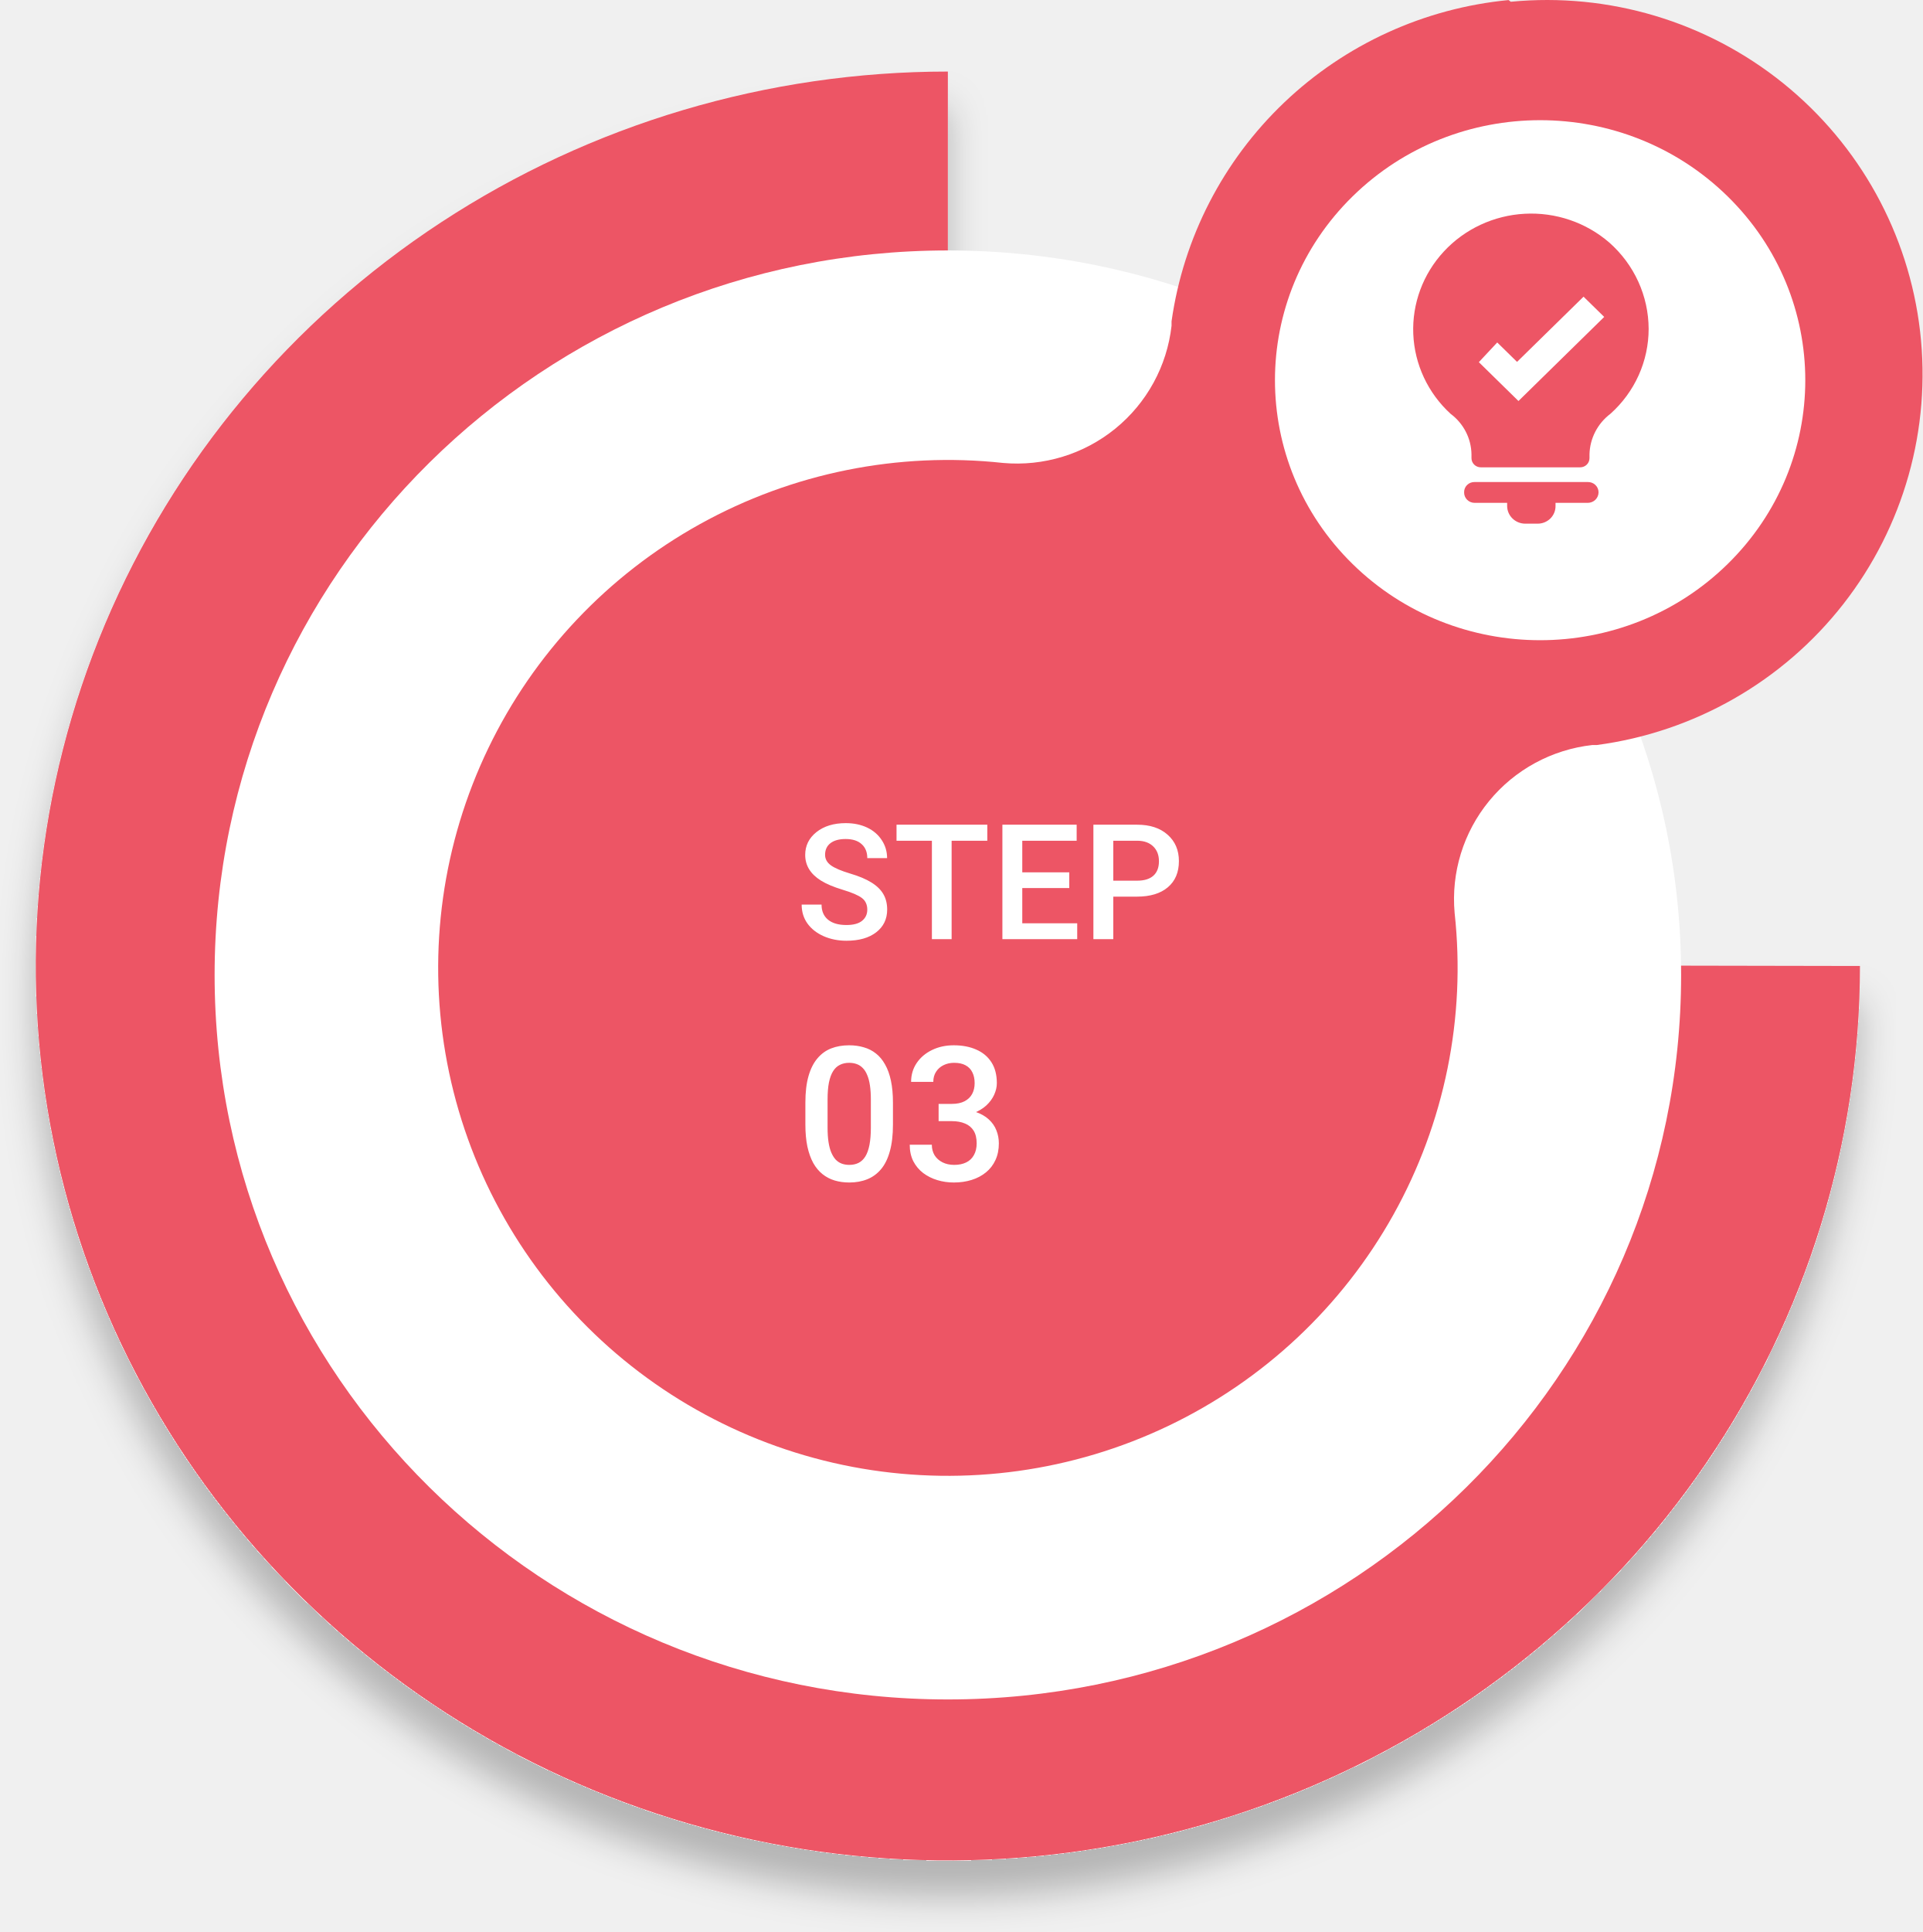
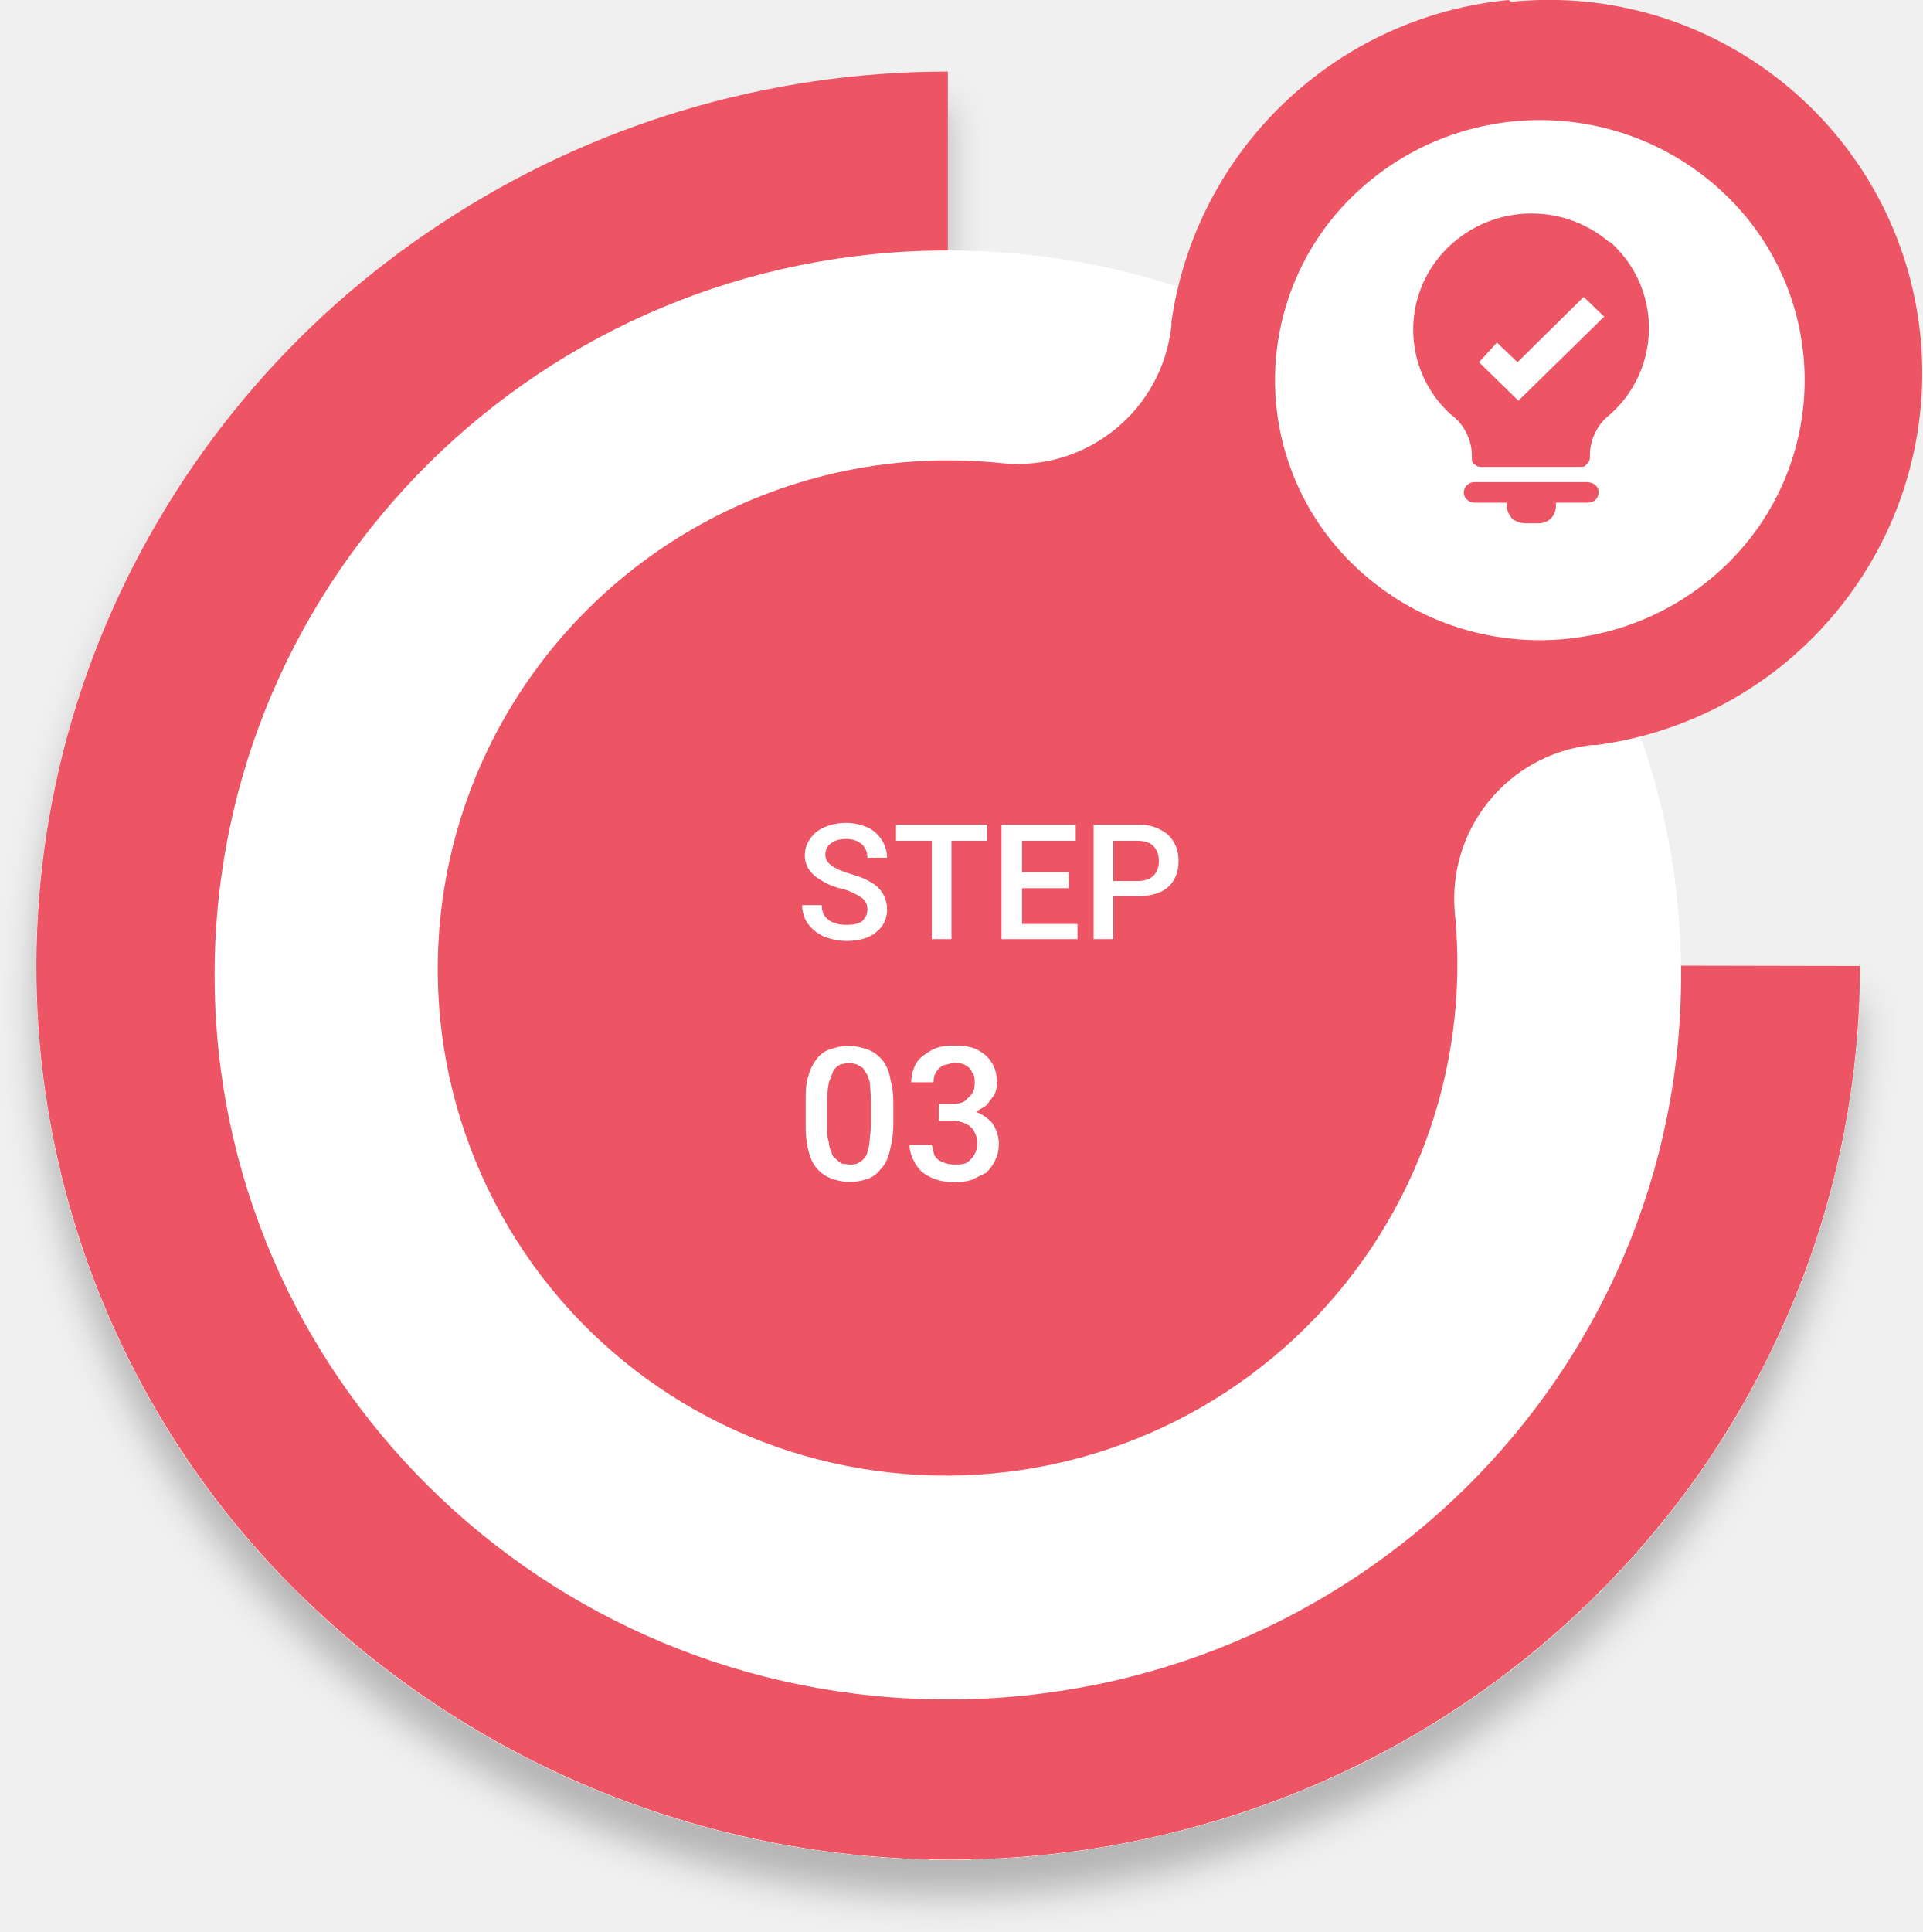
- <svg xmlns="http://www.w3.org/2000/svg" width="215" height="216" viewBox="0 0 215 216" fill="none">
-   <g filter="url(#filter0_d_1120_283)">
-     <path d="M208 108C208 127.778 202.018 147.112 190.81 163.557C179.602 180.002 163.672 192.819 145.034 200.388C126.396 207.957 105.887 209.937 86.101 206.078C66.315 202.22 48.14 192.696 33.875 178.711C19.61 164.725 9.896 146.907 5.96 127.509C2.024 108.111 4.044 88.004 11.764 69.732C19.485 51.459 32.558 35.841 49.332 24.853C66.106 13.865 85.826 8 106 8V107.814L208 108Z" fill="#ED5565" />
+ <svg xmlns="http://www.w3.org/2000/svg" width="215" height="216" fill="none">
+   <g filter="url(#a)">
+     <path d="M208 108c0 19.8-6 39.1-17.2 55.6a101.6 101.6 0 0 1-45.8 36.8A103.9 103.9 0 0 1 34 178.7a98.2 98.2 0 0 1-22.1-109A100.5 100.5 0 0 1 49.3 25C66.1 13.9 85.8 8 106 8v99.8l102 .2Z" fill="#ED5565" />
  </g>
-   <path d="M106 190C151.287 190 188 153.735 188 109C188 64.265 151.287 28 106 28C60.713 28 24 64.265 24 109C24 153.735 60.713 190 106 190Z" fill="white" />
-   <path d="M168.702 0.008C159.285 0.913 150.447 4.947 143.611 11.462C136.775 17.977 132.338 26.594 131.014 35.926C131.014 36.083 131.014 36.239 131.014 36.427C130.506 40.929 128.25 45.054 124.729 47.919C121.207 50.785 116.699 52.163 112.17 51.758C100.438 50.486 88.599 52.873 78.287 58.589C67.975 64.305 59.698 73.069 54.598 83.671C49.498 94.272 47.827 106.19 49.815 117.778C51.802 129.366 57.351 140.054 65.696 148.367C74.04 156.68 84.769 162.208 96.401 164.189C108.033 166.169 119.996 164.504 130.638 159.423C141.28 154.342 150.077 146.097 155.814 135.823C161.552 125.55 163.948 113.756 162.671 102.069C162.266 97.557 163.649 93.066 166.525 89.558C169.401 86.049 173.542 83.802 178.061 83.296H178.563C189.473 81.846 199.374 76.187 206.137 67.537C212.9 58.886 215.984 47.937 214.724 37.044C213.464 26.152 207.962 16.188 199.402 9.296C190.842 2.404 179.907 -0.863 168.953 0.196L168.702 0.008Z" fill="url(#paint0_linear_1120_283)" />
-   <path d="M99.859 123.284V125.725C99.859 126.894 99.743 127.892 99.51 128.719C99.285 129.539 98.957 130.206 98.526 130.718C98.095 131.231 97.579 131.607 96.978 131.846C96.383 132.085 95.716 132.205 94.978 132.205C94.39 132.205 93.843 132.13 93.337 131.979C92.838 131.829 92.387 131.593 91.984 131.272C91.581 130.951 91.235 130.537 90.948 130.031C90.668 129.519 90.449 128.907 90.292 128.196C90.142 127.485 90.066 126.661 90.066 125.725V123.284C90.066 122.108 90.183 121.117 90.415 120.311C90.647 119.497 90.979 118.837 91.41 118.332C91.84 117.819 92.353 117.446 92.948 117.214C93.549 116.981 94.219 116.865 94.957 116.865C95.552 116.865 96.099 116.94 96.598 117.091C97.104 117.234 97.555 117.463 97.952 117.778C98.355 118.092 98.697 118.502 98.977 119.008C99.264 119.507 99.483 120.112 99.633 120.823C99.784 121.527 99.859 122.348 99.859 123.284ZM97.388 126.073V122.915C97.388 122.32 97.353 121.797 97.285 121.346C97.217 120.888 97.114 120.502 96.978 120.188C96.848 119.866 96.684 119.606 96.485 119.408C96.287 119.203 96.061 119.056 95.809 118.967C95.556 118.872 95.272 118.824 94.957 118.824C94.575 118.824 94.233 118.899 93.932 119.049C93.631 119.193 93.378 119.425 93.173 119.747C92.968 120.068 92.811 120.492 92.702 121.018C92.599 121.538 92.548 122.17 92.548 122.915V126.073C92.548 126.675 92.582 127.205 92.65 127.663C92.719 128.121 92.821 128.514 92.958 128.842C93.095 129.163 93.259 129.43 93.45 129.642C93.648 129.847 93.874 129.997 94.127 130.093C94.387 130.188 94.67 130.236 94.978 130.236C95.368 130.236 95.713 130.161 96.014 130.011C96.314 129.86 96.567 129.621 96.772 129.293C96.978 128.958 97.131 128.524 97.234 127.991C97.336 127.458 97.388 126.818 97.388 126.073ZM104.965 123.417H106.442C107.016 123.417 107.491 123.318 107.867 123.12C108.25 122.922 108.534 122.648 108.718 122.3C108.903 121.951 108.995 121.551 108.995 121.1C108.995 120.628 108.91 120.225 108.739 119.89C108.575 119.548 108.322 119.285 107.98 119.101C107.645 118.916 107.218 118.824 106.698 118.824C106.261 118.824 105.864 118.913 105.509 119.09C105.16 119.261 104.883 119.507 104.678 119.829C104.473 120.143 104.371 120.519 104.371 120.957H101.889C101.889 120.164 102.098 119.459 102.515 118.844C102.932 118.229 103.499 117.747 104.217 117.398C104.941 117.043 105.755 116.865 106.657 116.865C107.621 116.865 108.462 117.026 109.18 117.347C109.904 117.662 110.468 118.133 110.872 118.762C111.275 119.391 111.477 120.17 111.477 121.1C111.477 121.524 111.377 121.955 111.179 122.392C110.981 122.83 110.687 123.229 110.297 123.592C109.908 123.947 109.422 124.238 108.841 124.463C108.26 124.682 107.587 124.792 106.821 124.792H104.965V123.417ZM104.965 125.345V123.992H106.821C107.696 123.992 108.441 124.094 109.057 124.299C109.679 124.504 110.185 124.788 110.574 125.15C110.964 125.506 111.248 125.913 111.425 126.371C111.61 126.829 111.702 127.314 111.702 127.827C111.702 128.524 111.576 129.146 111.323 129.693C111.077 130.233 110.725 130.691 110.267 131.067C109.809 131.443 109.272 131.727 108.657 131.918C108.048 132.109 107.385 132.205 106.667 132.205C106.025 132.205 105.41 132.116 104.822 131.938C104.234 131.761 103.708 131.498 103.243 131.149C102.778 130.793 102.409 130.353 102.135 129.826C101.869 129.293 101.735 128.678 101.735 127.98H104.207C104.207 128.425 104.309 128.818 104.514 129.16C104.726 129.495 105.02 129.758 105.396 129.949C105.779 130.141 106.216 130.236 106.708 130.236C107.228 130.236 107.676 130.144 108.052 129.959C108.428 129.775 108.715 129.501 108.913 129.139C109.118 128.777 109.221 128.339 109.221 127.827C109.221 127.246 109.108 126.774 108.882 126.412C108.657 126.049 108.335 125.783 107.918 125.612C107.501 125.434 107.009 125.345 106.442 125.345H104.965Z" fill="white" />
-   <path d="M96.989 101.704C96.989 101.142 96.79 100.708 96.392 100.403C95.999 100.099 95.287 99.791 94.256 99.481C93.225 99.17 92.404 98.824 91.795 98.443C90.629 97.711 90.046 96.756 90.046 95.578C90.046 94.547 90.465 93.697 91.303 93.029C92.147 92.361 93.239 92.027 94.581 92.027C95.472 92.027 96.266 92.191 96.963 92.519C97.66 92.848 98.208 93.316 98.606 93.926C99.005 94.529 99.204 95.2 99.204 95.939H96.989C96.989 95.27 96.778 94.749 96.356 94.374C95.94 93.993 95.343 93.803 94.564 93.803C93.837 93.803 93.272 93.958 92.867 94.269C92.469 94.579 92.269 95.013 92.269 95.569C92.269 96.038 92.486 96.431 92.92 96.747C93.353 97.058 94.068 97.362 95.064 97.661C96.061 97.954 96.86 98.291 97.464 98.672C98.067 99.047 98.51 99.481 98.791 99.973C99.072 100.459 99.213 101.03 99.213 101.687C99.213 102.753 98.803 103.603 97.982 104.235C97.168 104.862 96.061 105.176 94.66 105.176C93.734 105.176 92.882 105.006 92.103 104.666C91.329 104.32 90.726 103.846 90.292 103.242C89.864 102.639 89.65 101.936 89.65 101.133H91.874C91.874 101.859 92.114 102.422 92.595 102.82C93.075 103.219 93.764 103.418 94.66 103.418C95.434 103.418 96.014 103.263 96.4 102.952C96.793 102.636 96.989 102.22 96.989 101.704ZM110.41 93.996H106.42V105H104.214V93.996H100.259V92.203H110.41V93.996ZM119.577 99.287H114.321V103.225H120.465V105H112.098V92.203H120.403V93.996H114.321V97.529H119.577V99.287ZM124.499 100.245V105H122.275V92.203H127.171C128.601 92.203 129.734 92.575 130.572 93.319C131.416 94.064 131.838 95.048 131.838 96.272C131.838 97.526 131.425 98.502 130.599 99.199C129.778 99.897 128.627 100.245 127.145 100.245H124.499ZM124.499 98.461H127.171C127.962 98.461 128.565 98.276 128.981 97.907C129.397 97.532 129.605 96.993 129.605 96.29C129.605 95.599 129.395 95.048 128.973 94.638C128.551 94.222 127.971 94.008 127.232 93.996H124.499V98.461Z" fill="white" />
-   <path d="M193.2 63.062C204.781 51.71 204.781 33.304 193.2 21.952C181.62 10.599 162.844 10.599 151.264 21.952C139.684 33.304 139.684 51.71 151.264 63.062C162.844 74.414 181.62 74.414 193.2 63.062Z" fill="white" />
-   <path d="M177.563 53.892H164.904C164.749 53.888 164.595 53.915 164.451 53.971C164.307 54.027 164.176 54.112 164.067 54.219C163.957 54.327 163.871 54.455 163.814 54.596C163.756 54.737 163.729 54.889 163.733 55.04C163.729 55.194 163.756 55.346 163.813 55.489C163.87 55.632 163.956 55.762 164.065 55.872C164.174 55.982 164.305 56.069 164.449 56.129C164.593 56.189 164.748 56.219 164.904 56.219H168.544V56.56C168.544 57.087 168.757 57.592 169.137 57.965C169.517 58.337 170.032 58.546 170.569 58.546H171.93C172.197 58.55 172.462 58.502 172.71 58.404C172.958 58.305 173.183 58.159 173.372 57.974C173.561 57.789 173.71 57.568 173.81 57.325C173.91 57.083 173.96 56.822 173.955 56.56V56.219H177.563C177.882 56.219 178.188 56.095 178.414 55.874C178.639 55.653 178.766 55.353 178.766 55.04C178.766 54.887 178.735 54.735 178.674 54.594C178.613 54.453 178.524 54.325 178.412 54.218C178.3 54.111 178.167 54.027 178.021 53.971C177.875 53.915 177.72 53.888 177.563 53.892Z" fill="url(#paint1_linear_1120_283)" />
-   <path d="M179.969 27.119C177.37 24.869 173.973 23.712 170.511 23.898C167.049 24.084 163.801 25.598 161.469 28.113C159.137 30.627 157.907 33.941 158.047 37.337C158.186 40.733 159.683 43.938 162.215 46.261C162.93 46.792 163.512 47.476 163.918 48.261C164.324 49.046 164.542 49.911 164.556 50.79V51.225C164.556 51.496 164.666 51.757 164.862 51.949C165.058 52.141 165.324 52.248 165.601 52.248H176.709C176.986 52.248 177.252 52.141 177.447 51.949C177.643 51.757 177.753 51.496 177.753 51.225V50.79C177.775 49.912 177.996 49.049 178.401 48.266C178.806 47.482 179.385 46.797 180.095 46.261C181.442 45.057 182.517 43.59 183.253 41.956C183.988 40.321 184.368 38.554 184.368 36.767C184.362 34.947 183.968 33.148 183.211 31.486C182.453 29.825 181.349 28.337 179.969 27.119ZM169.81 44.834L165.379 40.49L167.436 38.288L169.652 40.459L177.089 33.169L179.399 35.433L169.81 44.834Z" fill="url(#paint2_linear_1120_283)" />
+   <path d="M106 190c45.3 0 82-36.3 82-81s-36.7-81-82-81-82 36.3-82 81 36.7 81 82 81Z" fill="#fff" />
+   <path d="M168.7 0A42.2 42.2 0 0 0 131 36v.4a17.3 17.3 0 0 1-18.8 15.4 57.2 57.2 0 0 0-57.6 31.9 56.6 56.6 0 0 0 41.8 80.5 57.2 57.2 0 0 0 66.3-62.1A17.3 17.3 0 0 1 178 83.3h.5A42 42 0 0 0 214.7 37 41.8 41.8 0 0 0 169 .2l-.3-.2Z" fill="url(#b)" />
+   <path d="M99.9 123.3v2.4c0 1.2-.2 2.2-.4 3-.2.8-.5 1.5-1 2-.4.5-1 1-1.5 1.1a5.7 5.7 0 0 1-3.6.1 4 4 0 0 1-2.5-1.9 7 7 0 0 1-.6-1.8 12 12 0 0 1-.2-2.5v-2.4c0-1.2 0-2.2.3-3 .2-.8.6-1.5 1-2s1-.9 1.5-1a5.6 5.6 0 0 1 3.7-.1 3.8 3.8 0 0 1 2.4 1.8c.3.5.5 1.1.6 1.8.2.7.3 1.5.3 2.5Zm-2.5 2.8v-3.2l-.1-1.6c0-.4-.2-.8-.3-1.1l-.5-.8-.7-.4-.8-.2-1 .2c-.4.2-.6.4-.8.7l-.5 1.3a10 10 0 0 0-.2 2v3c0 .7 0 1.2.2 1.7 0 .4.1.8.3 1.1 0 .4.3.6.5.8l.6.5.9.1c.4 0 .7 0 1-.2.3-.1.6-.4.8-.7.2-.3.3-.8.4-1.3l.2-2Zm7.6-2.7h1.4c.6 0 1 0 1.5-.3l.8-.8c.2-.3.3-.7.3-1.2s0-.9-.3-1.2c-.1-.4-.4-.6-.7-.8-.4-.2-.8-.3-1.3-.3l-1.2.3a2 2 0 0 0-1.1 1.9h-2.5c0-.8.2-1.5.6-2.2.4-.6 1-1 1.7-1.4.7-.4 1.6-.5 2.5-.5 1 0 1.8.1 2.5.4.7.4 1.3.8 1.7 1.5.4.6.6 1.4.6 2.3 0 .4-.1.9-.3 1.3l-.9 1.2-1.5.9c-.5.2-1.2.3-2 .3H105v-1.4Zm0 2V124h1.8c.9 0 1.6 0 2.3.3a4 4 0 0 1 1.5.9c.4.3.6.7.8 1.2.2.4.3 1 .3 1.4 0 .7-.1 1.3-.4 1.9-.2.5-.6 1-1 1.4l-1.6.8a6.6 6.6 0 0 1-3.9 0 5 5 0 0 1-1.6-.8 4 4 0 0 1-1-1.3 4 4 0 0 1-.5-1.8h2.5l.3 1.2c.2.3.5.6.9.7.4.2.8.3 1.3.3s1 0 1.4-.2a2.6 2.6 0 0 0 1.2-2.1c0-.7-.2-1.1-.4-1.5a2 2 0 0 0-1-.8c-.4-.2-.9-.3-1.5-.3H105ZM97 101.7c0-.6-.2-1-.6-1.3a7 7 0 0 0-2.1-1c-1-.2-1.9-.6-2.5-1-1.2-.7-1.8-1.6-1.8-2.8 0-1 .5-1.9 1.3-2.6.8-.6 2-1 3.3-1 .9 0 1.7.2 2.4.5s1.2.8 1.6 1.4c.4.6.6 1.3.6 2H97a2 2 0 0 0-.6-1.5c-.5-.4-1-.6-1.8-.6s-1.3.2-1.7.5c-.4.3-.6.7-.6 1.3 0 .4.2.8.6 1.1.5.4 1.2.7 2.2 1 1 .3 1.8.6 2.4 1a3.4 3.4 0 0 1 1.7 3c0 1-.4 1.9-1.2 2.5-.8.7-2 1-3.3 1-1 0-1.8-.2-2.6-.5-.8-.4-1.4-.9-1.8-1.5-.4-.6-.6-1.3-.6-2h2.2c0 .7.2 1.2.7 1.6.5.4 1.2.6 2 .6s1.4-.1 1.8-.4c.4-.4.6-.8.6-1.3Zm13.4-7.7h-4v11h-2.2V94h-4v-1.8h10.2V94Zm9.2 5.3h-5.3v4h6.2v1.7H112V92.2h8.3V94h-6v3.5h5.2v1.8Zm4.9 1v4.7h-2.2V92.2h4.9a5 5 0 0 1 3.4 1.1c.8.8 1.2 1.7 1.2 3 0 1.2-.4 2.2-1.2 2.9-.8.7-2 1-3.5 1h-2.6Zm0-1.8h2.7c.8 0 1.4-.2 1.8-.6.4-.4.6-1 .6-1.6 0-.7-.2-1.3-.6-1.7-.4-.4-1-.6-1.8-.6h-2.7v4.5ZM193.2 63a28.7 28.7 0 0 0 0-41 30 30 0 0 0-42 0 28.7 28.7 0 0 0 0 41 30 30 0 0 0 42 0Z" fill="#fff" />
+   <path d="M177.6 53.9h-12.7a1.2 1.2 0 0 0-.8.3 1.1 1.1 0 0 0-.4.8 1.1 1.1 0 0 0 .4.9 1.2 1.2 0 0 0 .8.3h3.6v.4c0 .5.3 1 .6 1.4.4.3 1 .5 1.5.5h1.3a2 2 0 0 0 1.5-.5 2 2 0 0 0 .6-1.4v-.4h3.6c.3 0 .6-.1.8-.3a1.2 1.2 0 0 0 .3-1.3 1.2 1.2 0 0 0-.7-.6l-.4-.1Z" fill="url(#c)" />
+   <path d="M180 27.1a13.4 13.4 0 0 0-18.5 1 12.8 12.8 0 0 0 .7 18.2 5.8 5.8 0 0 1 2.4 4.5v.4c0 .3 0 .6.3.7.2.2.4.3.7.3h11.1c.3 0 .6 0 .7-.3.2-.1.4-.4.4-.7v-.4a5.8 5.8 0 0 1 2.3-4.5 12.9 12.9 0 0 0 4.3-9.5A12.8 12.8 0 0 0 180 27Zm-10.2 17.7-4.4-4.3 2-2.2 2.3 2.2 7.4-7.3 2.3 2.2-9.6 9.4Z" fill="url(#d)" />
  <defs>
-     <filter id="filter0_d_1120_283" x="0" y="8" width="212" height="208" filterUnits="userSpaceOnUse" color-interpolation-filters="sRGB">
+     <linearGradient id="b" x1="7704.9" y1="11581.3" x2="18403.6" y2="11581.3" gradientUnits="userSpaceOnUse">
+       <stop stop-color="#ED5565" />
+       <stop offset="1" stop-color="#6A82FB" />
+     </linearGradient>
+     <linearGradient id="c" x1="857.1" y1="380.6" x2="1825.9" y2="380.6" gradientUnits="userSpaceOnUse">
+       <stop stop-color="#ED5565" />
+       <stop offset="1" stop-color="#6A82FB" />
+     </linearGradient>
+     <linearGradient id="d" x1="1372.4" y1="2015.1" x2="3069.5" y2="2015.1" gradientUnits="userSpaceOnUse">
+       <stop stop-color="#ED5565" />
+       <stop offset="1" stop-color="#6A82FB" />
+     </linearGradient>
+     <filter id="a" x="0" y="8" width="212" height="208" filterUnits="userSpaceOnUse" color-interpolation-filters="sRGB">
      <feFlood flood-opacity="0" result="BackgroundImageFix" />
-       <feColorMatrix in="SourceAlpha" type="matrix" values="0 0 0 0 0 0 0 0 0 0 0 0 0 0 0 0 0 0 127 0" result="hardAlpha" />
+       <feColorMatrix in="SourceAlpha" values="0 0 0 0 0 0 0 0 0 0 0 0 0 0 0 0 0 0 127 0" result="hardAlpha" />
      <feOffset dy="4" />
      <feGaussianBlur stdDeviation="2" />
      <feComposite in2="hardAlpha" operator="out" />
-       <feColorMatrix type="matrix" values="0 0 0 0 0 0 0 0 0 0 0 0 0 0 0 0 0 0 0.25 0" />
-       <feBlend mode="normal" in2="BackgroundImageFix" result="effect1_dropShadow_1120_283" />
-       <feBlend mode="normal" in="SourceGraphic" in2="effect1_dropShadow_1120_283" result="shape" />
+       <feColorMatrix values="0 0 0 0 0 0 0 0 0 0 0 0 0 0 0 0 0 0 0.25 0" />
+       <feBlend in2="BackgroundImageFix" result="effect1_dropShadow_1120_283" />
+       <feBlend in="SourceGraphic" in2="effect1_dropShadow_1120_283" result="shape" />
    </filter>
-     <linearGradient id="paint0_linear_1120_283" x1="7704.92" y1="11581.3" x2="18403.6" y2="11581.3" gradientUnits="userSpaceOnUse">
-       <stop stop-color="#ED5565" />
-       <stop offset="1" stop-color="#6A82FB" />
-     </linearGradient>
-     <linearGradient id="paint1_linear_1120_283" x1="857.052" y1="380.571" x2="1825.92" y2="380.571" gradientUnits="userSpaceOnUse">
-       <stop stop-color="#ED5565" />
-       <stop offset="1" stop-color="#6A82FB" />
-     </linearGradient>
-     <linearGradient id="paint2_linear_1120_283" x1="1372.44" y1="2015.13" x2="3069.5" y2="2015.13" gradientUnits="userSpaceOnUse">
-       <stop stop-color="#ED5565" />
-       <stop offset="1" stop-color="#6A82FB" />
-     </linearGradient>
  </defs>
</svg>
